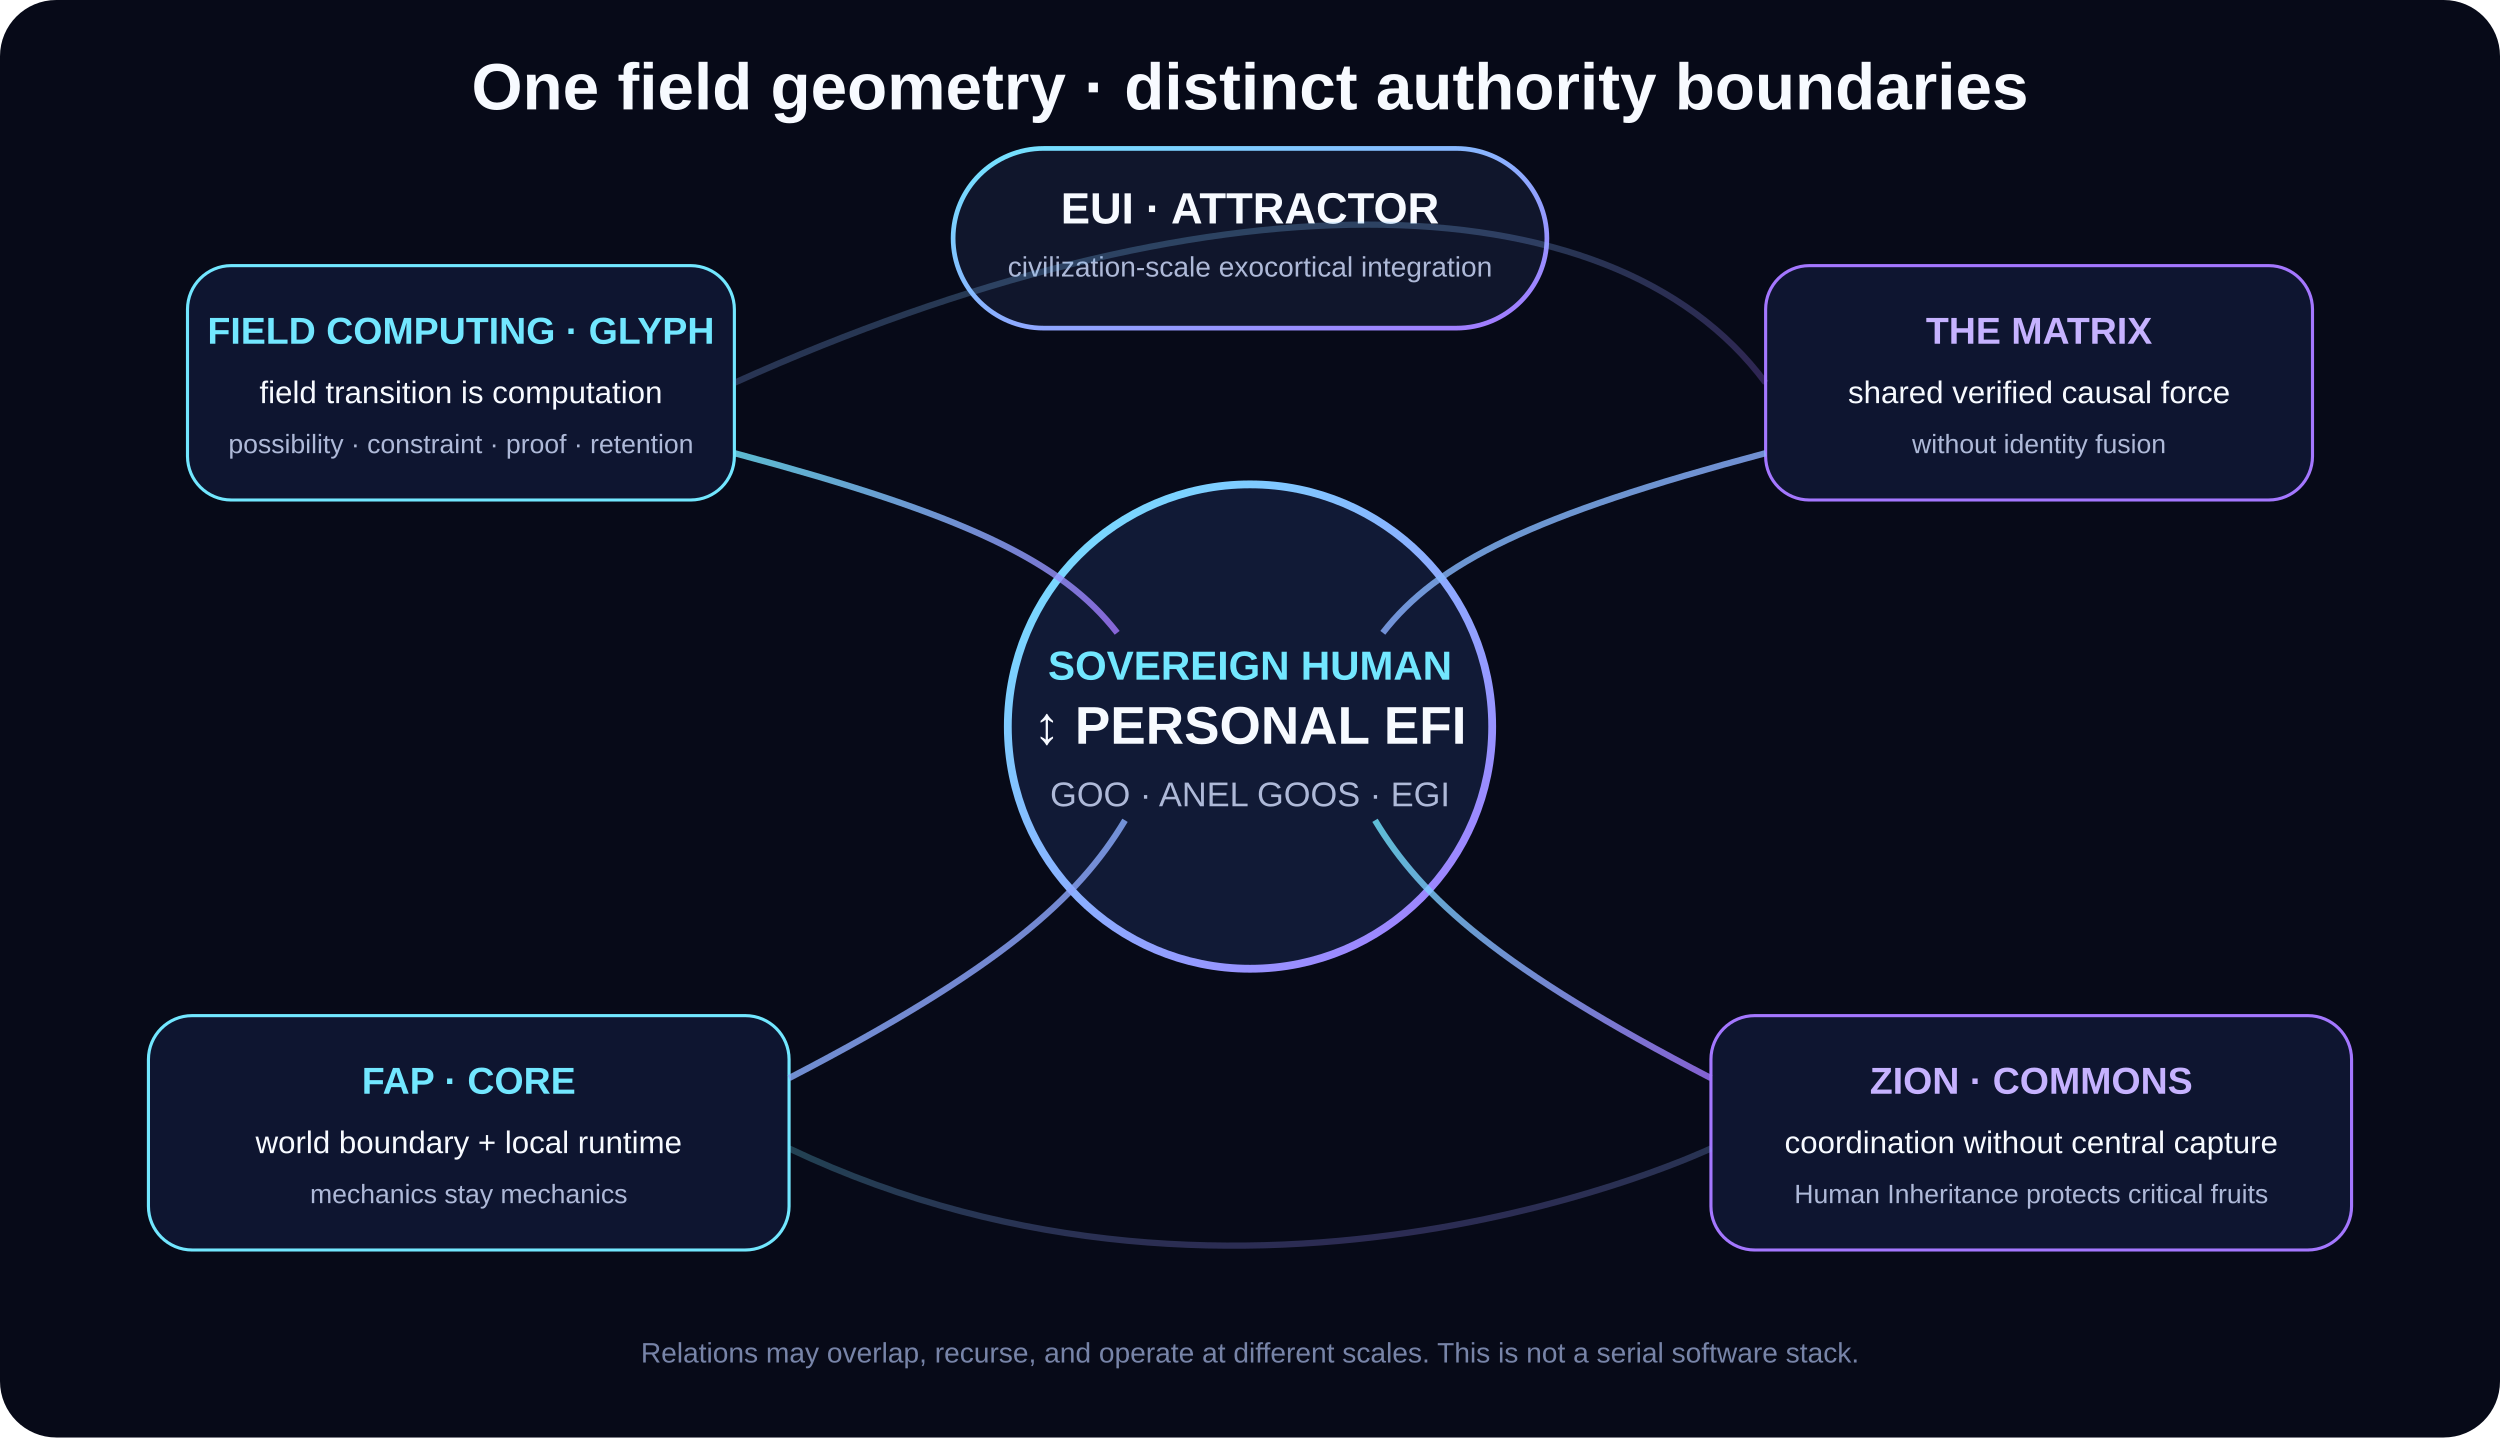
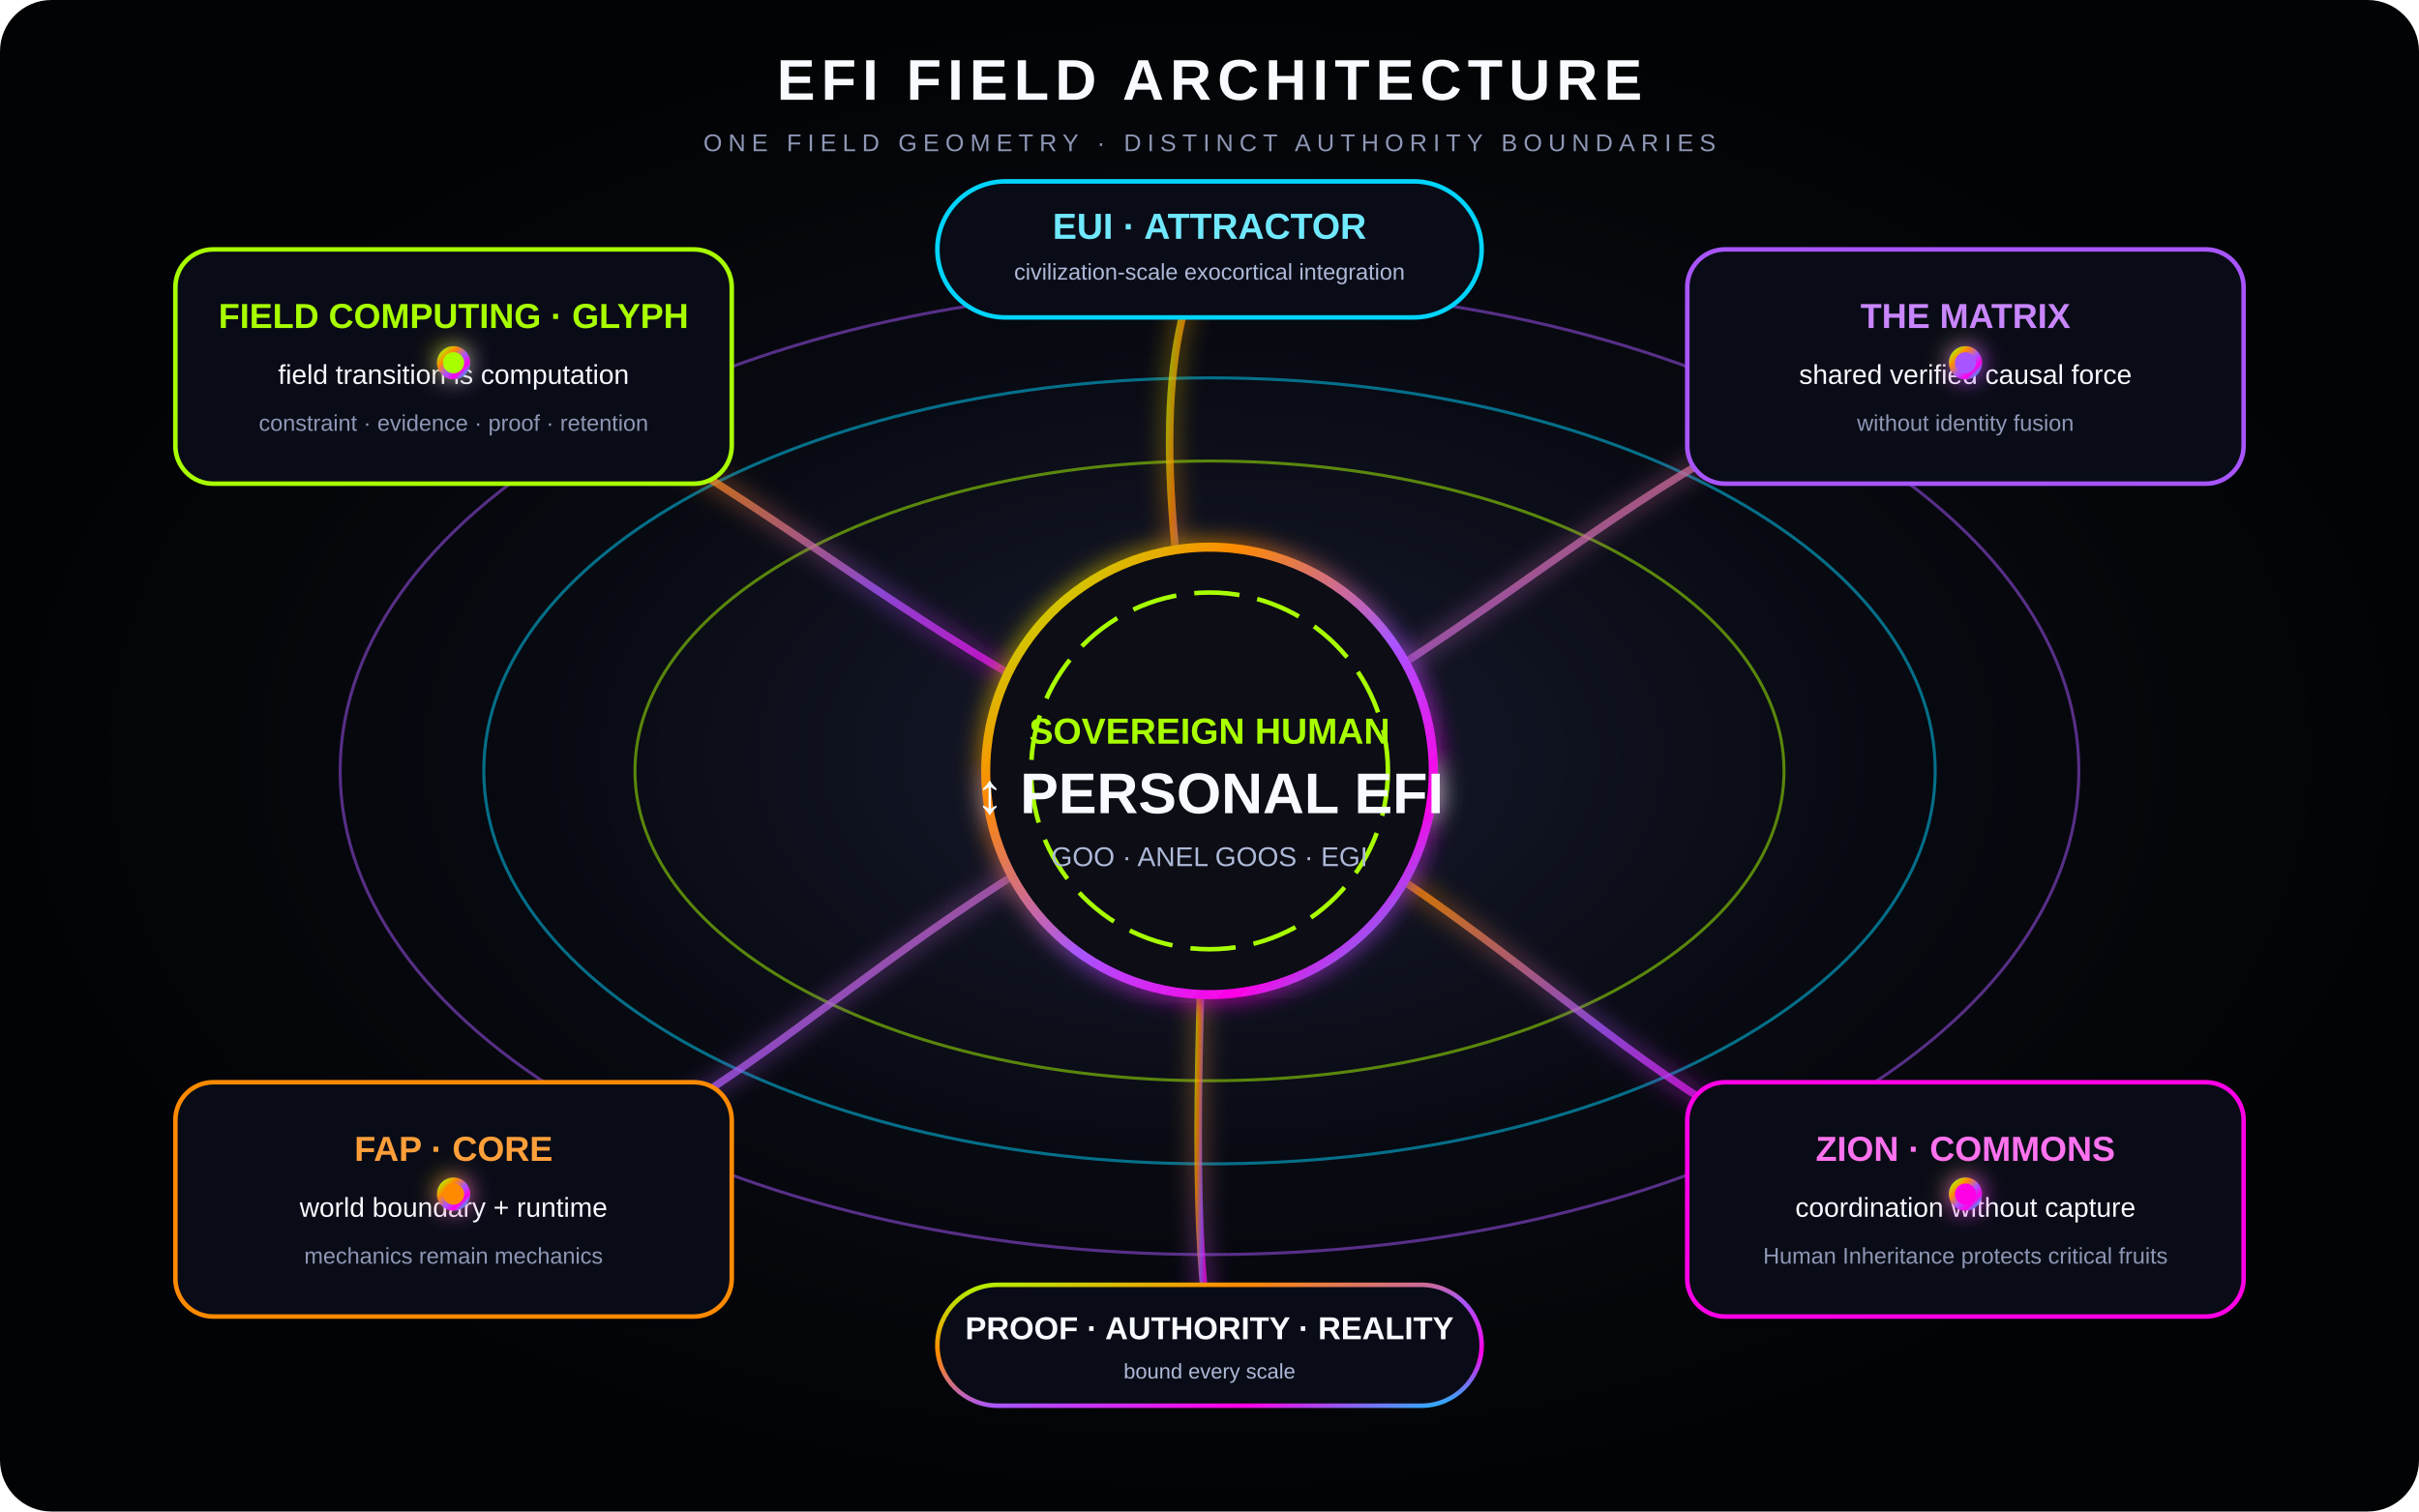
- <svg xmlns="http://www.w3.org/2000/svg" width="1600" height="920" viewBox="0 0 1600 920" role="img" aria-labelledby="title desc">
+ <svg xmlns="http://www.w3.org/2000/svg" width="1600" height="1000" viewBox="0 0 1600 1000" role="img" aria-labelledby="t d">
  <defs>
    <linearGradient id="g" x1="0" y1="0" x2="1" y2="1">
-       <stop stop-color="#72E7FF" />
-       <stop offset="1" stop-color="#A477FF" />
+       <stop stop-color="#A8FF00" />
+       <stop offset=".28" stop-color="#FF8A00" />
+       <stop offset=".56" stop-color="#A855FF" />
+       <stop offset=".78" stop-color="#FF00E6" />
+       <stop offset="1" stop-color="#00D4FF" />
    </linearGradient>
-     <radialGradient id="bg" cx="50%" cy="45%" r="75%">
-       <stop stop-color="#121B3A" />
-       <stop offset="1" stop-color="#050714" />
+     <radialGradient id="bg">
+       <stop stop-color="#161A2D" />
+       <stop offset=".55" stop-color="#080A12" />
+       <stop offset="1" stop-color="#020304" />
    </radialGradient>
-     <filter id="glow">
+     <filter id="glow" x="-60%" y="-60%" width="220%" height="220%">
      <feGaussianBlur stdDeviation="8" result="b" />
      <feMerge>
        <feMergeNode in="b" />
        <feMergeNode in="SourceGraphic" />
      </feMerge>
    </filter>
  </defs>
-   <rect width="1600" height="920" rx="36" fill="#070A18" />
-   <text x="800" y="70" text-anchor="middle" fill="#F7FAFF" font-family="Segoe UI,Arial,sans-serif" font-size="42" font-weight="750">One field geometry · distinct authority boundaries</text>
+   <rect width="1600" height="1000" rx="34" fill="url(#bg)" />
+   <text x="800" y="66" text-anchor="middle" fill="#F7FAFF" font-family="Segoe UI,Arial,sans-serif" font-size="38" font-weight="800" letter-spacing="4">EFI FIELD ARCHITECTURE</text>
+   <text x="800" y="100" text-anchor="middle" fill="#8E97B5" font-family="Segoe UI,Arial,sans-serif" font-size="16" letter-spacing="4">ONE FIELD GEOMETRY · DISTINCT AUTHORITY BOUNDARIES</text>
+   <g transform="translate(800 510)" fill="none" opacity=".5">
+     <ellipse rx="575" ry="320" stroke="#A855FF" stroke-width="2" />
+     <ellipse rx="480" ry="260" stroke="#00D4FF" stroke-width="2" />
+     <ellipse rx="380" ry="205" stroke="#A8FF00" stroke-width="2" />
+   </g>
+   <g fill="none" stroke="url(#g)" stroke-width="5" opacity=".8" filter="url(#glow)">
+     <path d="M800 510C590 430 470 280 300 240" />
+     <path d="M800 510C1000 420 1110 270 1300 240" />
+     <path d="M800 510C570 610 470 770 300 790" />
+     <path d="M800 510C1020 610 1110 775 1300 790" />
+     <path d="M800 510C760 305 770 220 800 160" />
+     <path d="M800 510C790 715 790 825 800 880" />
+   </g>
  <g font-family="Segoe UI,Arial,sans-serif" text-anchor="middle">
-     <circle cx="800" cy="465" r="155" fill="#111A36" stroke="url(#g)" stroke-width="5" />
-     <text x="800" y="435" fill="#72E7FF" font-size="26" font-weight="700">SOVEREIGN HUMAN</text>
-     <text x="800" y="476" fill="#F7FAFF" font-size="34" font-weight="800">↕ PERSONAL EFI</text>
-     <text x="800" y="516" fill="#AEB9D8" font-size="22">GOO · ANEL GOOS · EGI</text>
-     <rect x="120" y="170" width="350" height="150" rx="28" fill="#0E1530" stroke="#72E7FF" stroke-width="2" />
-     <text x="295" y="220" fill="#72E7FF" font-size="24" font-weight="700">FIELD COMPUTING · GLYPH</text>
-     <text x="295" y="258" fill="#F7FAFF" font-size="20">field transition is computation</text>
-     <text x="295" y="290" fill="#AEB9D8" font-size="17">possibility · constraint · proof · retention</text>
-     <rect x="1130" y="170" width="350" height="150" rx="28" fill="#0E1530" stroke="#A477FF" stroke-width="2" />
-     <text x="1305" y="220" fill="#C6B2FF" font-size="24" font-weight="700">THE MATRIX</text>
-     <text x="1305" y="258" fill="#F7FAFF" font-size="20">shared verified causal force</text>
-     <text x="1305" y="290" fill="#AEB9D8" font-size="17">without identity fusion</text>
-     <rect x="95" y="650" width="410" height="150" rx="28" fill="#0E1530" stroke="#72E7FF" stroke-width="2" />
-     <text x="300" y="700" fill="#72E7FF" font-size="24" font-weight="700">FAP · CORE</text>
-     <text x="300" y="738" fill="#F7FAFF" font-size="20">world boundary + local runtime</text>
-     <text x="300" y="770" fill="#AEB9D8" font-size="17">mechanics stay mechanics</text>
-     <rect x="1095" y="650" width="410" height="150" rx="28" fill="#0E1530" stroke="#A477FF" stroke-width="2" />
-     <text x="1300" y="700" fill="#C6B2FF" font-size="24" font-weight="700">ZION · COMMONS</text>
-     <text x="1300" y="738" fill="#F7FAFF" font-size="20">coordination without central capture</text>
-     <text x="1300" y="770" fill="#AEB9D8" font-size="17">Human Inheritance protects critical fruits</text>
-     <rect x="610" y="95" width="380" height="115" rx="58" fill="#10162C" stroke="url(#g)" stroke-width="3" />
-     <text x="800" y="143" fill="#F7FAFF" font-size="28" font-weight="800">EUI · ATTRACTOR</text>
-     <text x="800" y="177" fill="#AEB9D8" font-size="18">civilization-scale exocortical integration</text>
+     <g filter="url(#glow)">
+       <circle cx="800" cy="510" r="148" fill="#080A12" stroke="url(#g)" stroke-width="6" />
+       <circle cx="800" cy="510" r="118" fill="none" stroke="#A8FF00" stroke-width="3" stroke-dasharray="30 12" />
+       <text x="800" y="492" fill="#A8FF00" font-size="24" font-weight="800">SOVEREIGN HUMAN</text>
+       <text x="800" y="538" fill="#F7FAFF" font-size="38" font-weight="900">↕ PERSONAL EFI</text>
+       <text x="800" y="573" fill="#AEB9D8" font-size="18">GOO · ANEL GOOS · EGI</text>
+     </g>
+     <g>
+       <rect x="116" y="165" width="368" height="155" rx="25" fill="#090C16" stroke="#A8FF00" stroke-width="3" />
+       <text x="300" y="217" fill="#A8FF00" font-size="23" font-weight="800">FIELD COMPUTING · GLYPH</text>
+       <text x="300" y="254" fill="#F7FAFF" font-size="18">field transition is computation</text>
+       <text x="300" y="285" fill="#8E97B5" font-size="15">constraint · evidence · proof · retention</text>
+       <rect x="1116" y="165" width="368" height="155" rx="25" fill="#090C16" stroke="#A855FF" stroke-width="3" />
+       <text x="1300" y="217" fill="#C986FF" font-size="23" font-weight="800">THE MATRIX</text>
+       <text x="1300" y="254" fill="#F7FAFF" font-size="18">shared verified causal force</text>
+       <text x="1300" y="285" fill="#8E97B5" font-size="15">without identity fusion</text>
+       <rect x="116" y="716" width="368" height="155" rx="25" fill="#090C16" stroke="#FF8A00" stroke-width="3" />
+       <text x="300" y="768" fill="#FF9F3A" font-size="23" font-weight="800">FAP · CORE</text>
+       <text x="300" y="805" fill="#F7FAFF" font-size="18">world boundary + runtime</text>
+       <text x="300" y="836" fill="#8E97B5" font-size="15">mechanics remain mechanics</text>
+       <rect x="1116" y="716" width="368" height="155" rx="25" fill="#090C16" stroke="#FF00E6" stroke-width="3" />
+       <text x="1300" y="768" fill="#FF72EF" font-size="23" font-weight="800">ZION · COMMONS</text>
+       <text x="1300" y="805" fill="#F7FAFF" font-size="18">coordination without capture</text>
+       <text x="1300" y="836" fill="#8E97B5" font-size="15">Human Inheritance protects critical fruits</text>
+       <rect x="620" y="120" width="360" height="90" rx="45" fill="#090C16" stroke="#00D4FF" stroke-width="3" />
+       <text x="800" y="158" fill="#70E8FF" font-size="24" font-weight="800">EUI · ATTRACTOR</text>
+       <text x="800" y="185" fill="#AEB9D8" font-size="15">civilization-scale exocortical integration</text>
+       <rect x="620" y="850" width="360" height="80" rx="40" fill="#090C16" stroke="url(#g)" stroke-width="3" />
+       <text x="800" y="886" fill="#F7FAFF" font-size="21" font-weight="800">PROOF · AUTHORITY · REALITY</text>
+       <text x="800" y="912" fill="#AEB9D8" font-size="14">bound every scale</text>
+     </g>
  </g>
-   <g fill="none" stroke="url(#g)" stroke-width="4" opacity=".8">
-     <path d="M470 290C620 330 680 360 715 405" />
-     <path d="M1130 290C980 330 920 360 885 405" />
-     <path d="M505 690C640 620 690 575 720 525" />
-     <path d="M1095 690C960 620 910 575 880 525" />
-     <path d="M800 310V210" />
-     <path d="M470 245C770 110 1030 110 1130 245" opacity=".32" />
-     <path d="M505 735C800 875 1095 735 1095 735" opacity=".32" />
+   <g stroke="url(#g)" stroke-width="4" filter="url(#glow)">
+     <circle cx="300" cy="240" r="9" fill="#A8FF00" />
+     <circle cx="1300" cy="240" r="9" fill="#A855FF" />
+     <circle cx="300" cy="790" r="9" fill="#FF8A00" />
+     <circle cx="1300" cy="790" r="9" fill="#FF00E6" />
  </g>
-   <text x="800" y="872" text-anchor="middle" fill="#7784A8" font-family="Segoe UI,Arial,sans-serif" font-size="18">Relations may overlap, recurse, and operate at different scales. This is not a serial software stack.</text>
</svg>
